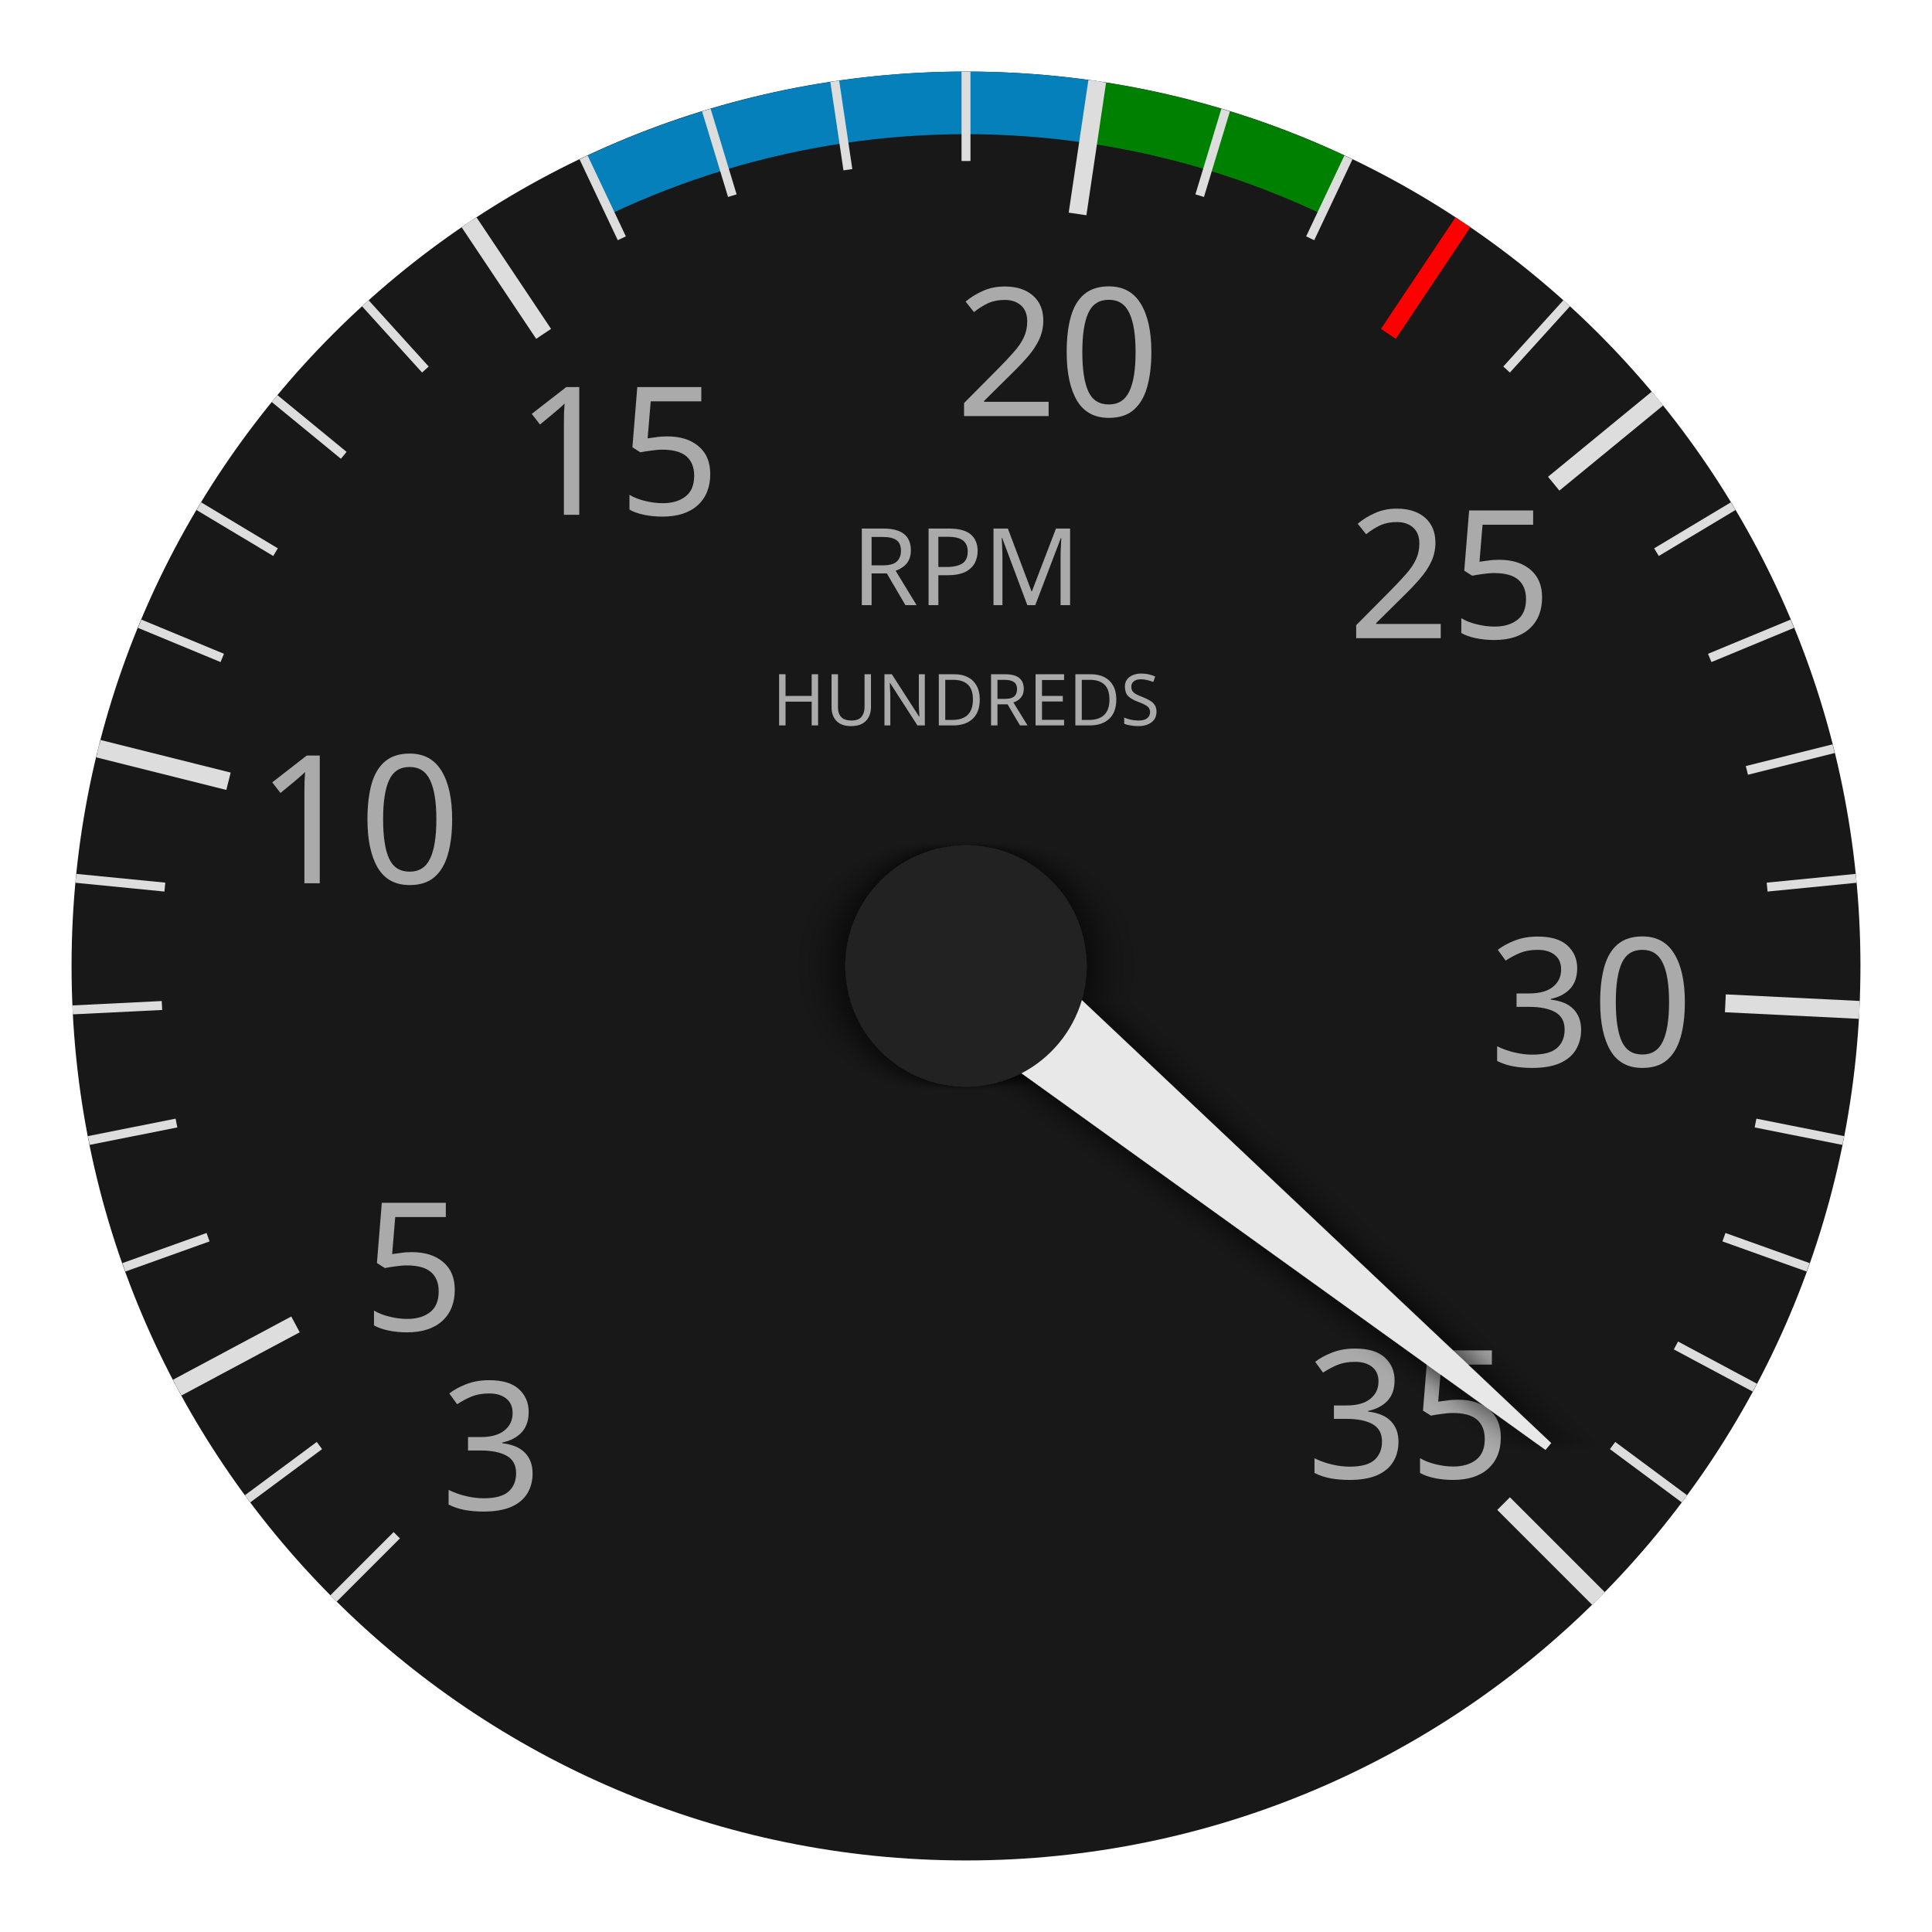
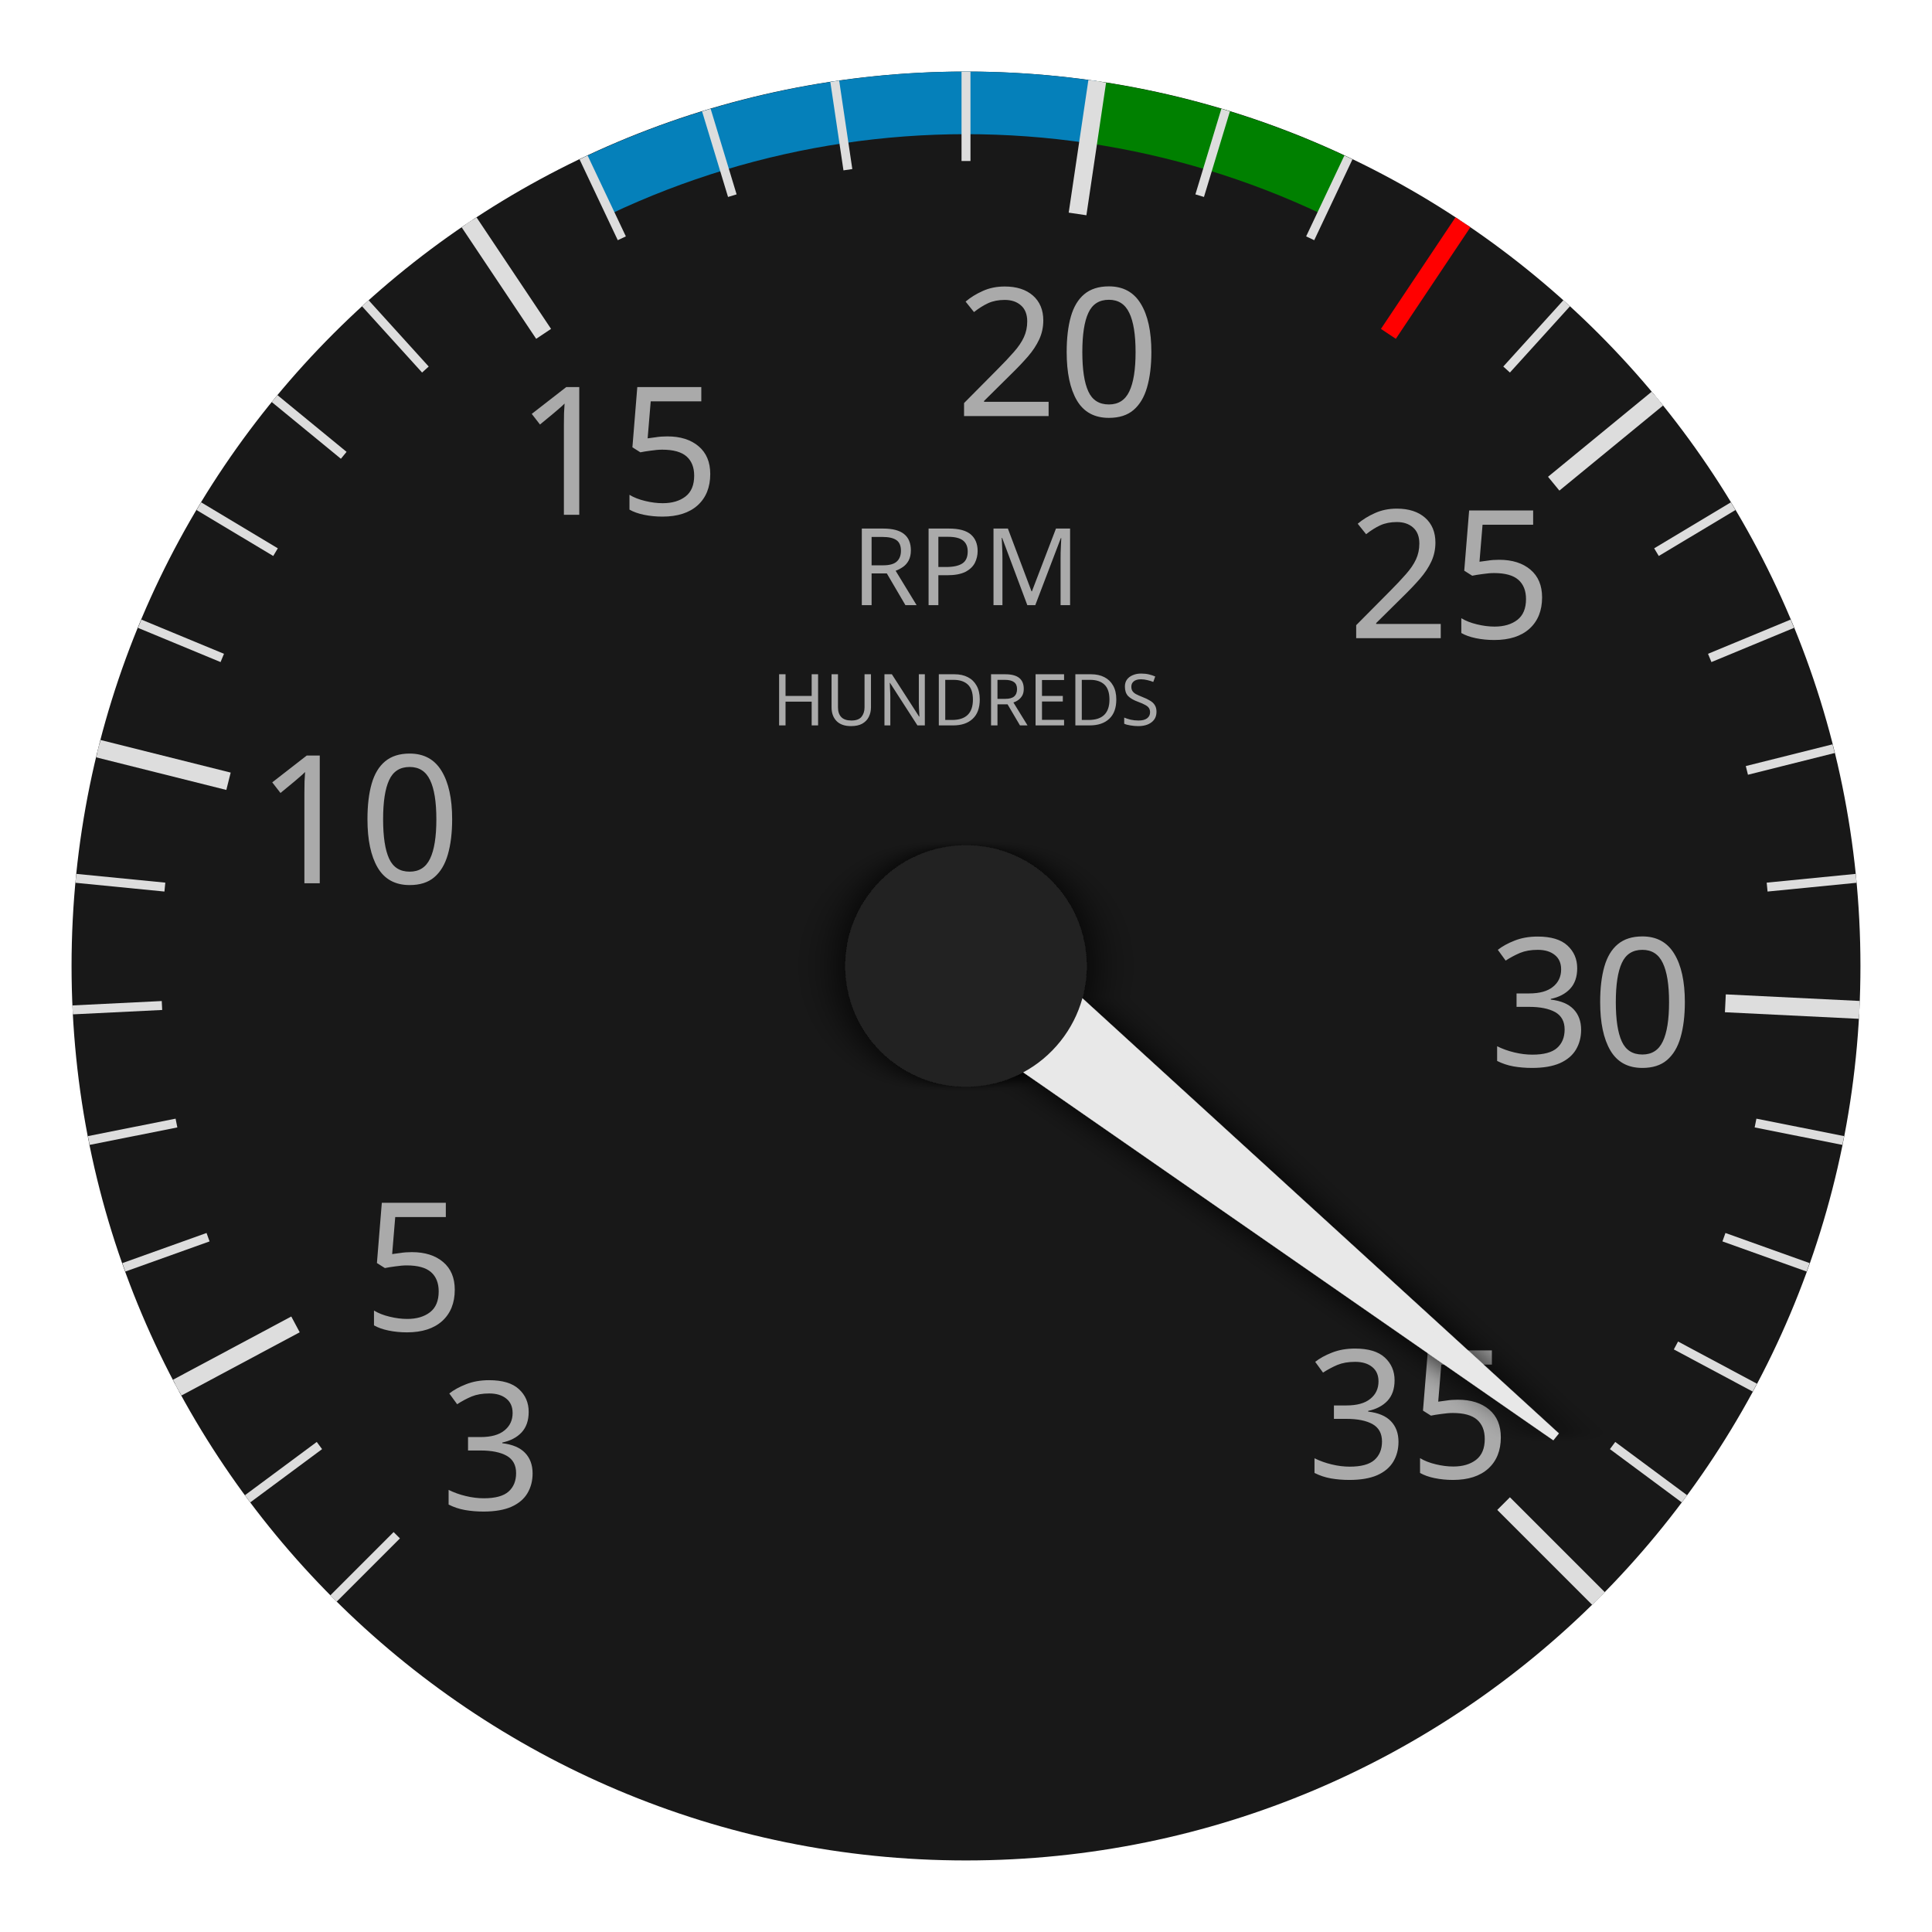
<svg xmlns="http://www.w3.org/2000/svg" width="216" height="216" viewBox="0 0 216 216">
  <defs>
    <style>.will-change-transform { will-change: transform; }
.g3-panel { background-color: black; display: block; margin: 0px auto; stroke: none; fill: none; }
.g3-panel * { vector-effect: non-scaling-stroke; }
.g3-panel text { text-anchor: middle; dominant-baseline: central; font-stretch: condensed; fill: rgb(170, 170, 170); }
.g3-axis-ticks-dot,.g3-axis-ticks-wedge,.g3-axis-sector,.g3-fg-fill { fill: rgb(221, 221, 221); }
.g3-axis-line,.g3-axis-ticks,.g3-fg-stroke { stroke: rgb(221, 221, 221); }
.g3-axis-ticks .g3-axis-ticks-dot,.g3-axis-ticks .g3-axis-ticks-wedge { stroke: none; }
.g3-grid-line line { stroke: rgb(102, 102, 102); }
.g3-grid-hairline { stroke: rgb(51, 51, 51); }
.g3-grid-label text { font-size: 8px; text-anchor: middle; dominant-baseline: central; fill: rgb(153, 153, 153); }
.g3-grid-label rect { stroke: none; fill: black; opacity: 0.5; }
.g3-gauge-face,.g3-bg-fill { fill: rgb(24, 24, 24); }
.g3-bg-stroke { stroke: rgb(24, 24, 24); }
.g3-no-fill { fill: none; }
.g3-no-stroke { stroke: none; }
.g3-highlight-fill { fill: orange; }
.g3-highlight-stroke { stroke: orange; stroke-width: 2; }
.g3-danger-stroke { stroke: red; stroke-width: 2; }
.g3-danger-fill { fill: red; }
.g3-warning-fill { fill: rgb(152, 120, 8); }
.g3-normal-fill { fill: green; }
.g3-cold-fill,.g3-sky-fill { fill: rgb(5, 128, 186); }
.g3-ground-fill { fill: rgb(107, 86, 52); }
.g3-indicate-pointer { fill: rgb(34, 34, 34); -webkit-filter: url("#dropShadow2"); filter: url("#dropShadow2"); }
.g3-pointer-needle { fill: red; }
.g3-pointer-blade { fill: rgb(232, 232, 232); stroke: rgb(232, 232, 232); }
.g3-pointer-luminous { fill: rgb(224, 232, 208); stroke: rgb(208, 216, 192); }
.g3-indicate-sector { fill: green; stroke: none; }
.g3-indicate-sector.g3-indicate-sector-negative { fill: red; }
.g3-gauge-screw { fill: rgb(51, 51, 51); -webkit-filter: url("#dropShadow2"); filter: url("#dropShadow2"); }
.g3-gauge-screw rect { fill: rgb(34, 34, 34); }
.g3-highlight { fill: url("#highlightGradient"); fill-opacity: 0.25; }
svg { font-family: "Gill Sans", "Gill Sans MT", Calibri, sans-serif; background: none; }
.g3-panel { background-color: transparent; fill: none; }</style>
    <radialGradient id="highlightGradient" cx="50%" cy="50%" fx="25%" fy="40%" r="50%">
      <stop stop-color="white" offset="0%">
</stop>
      <stop stop-color="black" offset="100%">
</stop>
    </radialGradient>
    <filter id="dropShadow1" filterUnits="userSpaceOnUse" x="-216" width="432" y="-216" height="432">
      <feDropShadow stdDeviation="1" dx="0" dy="0">
</feDropShadow>
    </filter>
    <filter id="dropShadow2" filterUnits="userSpaceOnUse" x="-216" width="432" y="-216" height="432">
      <feDropShadow stdDeviation="2" dx="0" dy="0">
</feDropShadow>
    </filter>
    <filter id="dropShadow3" filterUnits="userSpaceOnUse" x="-216" width="432" y="-216" height="432">
      <feDropShadow stdDeviation="3" dx="0" dy="0">
</feDropShadow>
    </filter>
    <filter id="gaussianBlur1">
      <feGaussianBlur in="SourceGraphic" stdDeviation="1">
</feGaussianBlur>
    </filter>
    <filter id="gaussianBlur2">
      <feGaussianBlur in="SourceGraphic" stdDeviation="2">
</feGaussianBlur>
    </filter>
    <filter id="gaussianBlur3">
      <feGaussianBlur in="SourceGraphic" stdDeviation="3">
</feGaussianBlur>
    </filter>
  </defs>
  <g class="g3-panel" transform="translate(108, 108) rotate(0) scale(1, 1)">
    <g class="g3-gauge">
      <g>
        <circle r="100" class="g3-gauge-face">
</circle>
        <path d="M-42.756,-90.399A100,100,0,0,1,14.673,-98.918L13.646,-91.993A93,93,0,0,0,-39.763,-84.071Z" class="g3-axis-sector g3-cold-fill">
</path>
        <path d="M14.673,-98.918A100,100,0,0,1,42.756,-90.399L39.763,-84.071A93,93,0,0,0,13.646,-91.993Z" class="g3-axis-sector g3-normal-fill">
</path>
        <g class="g3-axis-ticks g3-axis-ticks-tick">
          <g transform="rotate(225) translate(0, -100)">
            <path d="M0,0L0,10">
</path>
          </g>
          <g transform="rotate(233.4375) translate(0, -100)">
            <path d="M0,0L0,10">
</path>
          </g>
          <g transform="rotate(241.875) translate(0, -100)">
            <path d="M0,0L0,10">
</path>
          </g>
          <g transform="rotate(250.3125) translate(0, -100)">
            <path d="M0,0L0,10">
</path>
          </g>
          <g transform="rotate(258.75) translate(0, -100)">
            <path d="M0,0L0,10">
</path>
          </g>
          <g transform="rotate(267.1875) translate(0, -100)">
            <path d="M0,0L0,10">
</path>
          </g>
          <g transform="rotate(275.625) translate(0, -100)">
            <path d="M0,0L0,10">
</path>
          </g>
          <g transform="rotate(284.0625) translate(0, -100)">
            <path d="M0,0L0,10">
</path>
          </g>
          <g transform="rotate(292.5) translate(0, -100)">
            <path d="M0,0L0,10">
</path>
          </g>
          <g transform="rotate(300.9375) translate(0, -100)">
            <path d="M0,0L0,10">
</path>
          </g>
          <g transform="rotate(309.375) translate(0, -100)">
            <path d="M0,0L0,10">
</path>
          </g>
          <g transform="rotate(317.8125) translate(0, -100)">
            <path d="M0,0L0,10">
</path>
          </g>
          <g transform="rotate(326.25) translate(0, -100)">
            <path d="M0,0L0,10">
</path>
          </g>
          <g transform="rotate(334.6875) translate(0, -100)">
            <path d="M0,0L0,10">
</path>
          </g>
          <g transform="rotate(343.125) translate(0, -100)">
            <path d="M0,0L0,10">
</path>
          </g>
          <g transform="rotate(351.5625) translate(0, -100)">
            <path d="M0,0L0,10">
</path>
          </g>
          <g transform="rotate(360) translate(0, -100)">
            <path d="M0,0L0,10">
</path>
          </g>
          <g transform="rotate(368.4375) translate(0, -100)">
            <path d="M0,0L0,10">
</path>
          </g>
          <g transform="rotate(376.875) translate(0, -100)">
            <path d="M0,0L0,10">
</path>
          </g>
          <g transform="rotate(385.3125) translate(0, -100)">
            <path d="M0,0L0,10">
</path>
          </g>
          <g transform="rotate(393.75) translate(0, -100)">
            <path d="M0,0L0,10">
</path>
          </g>
          <g transform="rotate(402.1875) translate(0, -100)">
            <path d="M0,0L0,10">
</path>
          </g>
          <g transform="rotate(410.625) translate(0, -100)">
            <path d="M0,0L0,10">
</path>
          </g>
          <g transform="rotate(419.0625) translate(0, -100)">
            <path d="M0,0L0,10">
</path>
          </g>
          <g transform="rotate(427.5) translate(0, -100)">
            <path d="M0,0L0,10">
</path>
          </g>
          <g transform="rotate(435.9375) translate(0, -100)">
            <path d="M0,0L0,10">
</path>
          </g>
          <g transform="rotate(444.375) translate(0, -100)">
            <path d="M0,0L0,10">
</path>
          </g>
          <g transform="rotate(452.8125) translate(0, -100)">
            <path d="M0,0L0,10">
</path>
          </g>
          <g transform="rotate(461.25) translate(0, -100)">
            <path d="M0,0L0,10">
</path>
          </g>
          <g transform="rotate(469.6875) translate(0, -100)">
            <path d="M0,0L0,10">
</path>
          </g>
          <g transform="rotate(478.125) translate(0, -100)">
            <path d="M0,0L0,10">
</path>
          </g>
          <g transform="rotate(486.5625) translate(0, -100)">
            <path d="M0,0L0,10">
</path>
          </g>
          <g transform="rotate(495) translate(0, -100)">
            <path d="M0,0L0,10">
</path>
          </g>
        </g>
        <g class="g3-axis-ticks g3-axis-ticks-tick" style="stroke-width: 2">
          <g transform="rotate(241.875) translate(0, -100)">
            <path d="M0,0L0,15">
</path>
          </g>
          <g transform="rotate(284.0625) translate(0, -100)">
            <path d="M0,0L0,15">
</path>
          </g>
          <g transform="rotate(326.25) translate(0, -100)">
            <path d="M0,0L0,15">
</path>
          </g>
          <g transform="rotate(368.4375) translate(0, -100)">
            <path d="M0,0L0,15">
</path>
          </g>
          <g transform="rotate(410.625) translate(0, -100)">
            <path d="M0,0L0,15">
</path>
          </g>
          <g transform="rotate(452.8125) translate(0, -100)">
            <path d="M0,0L0,15">
</path>
          </g>
          <g transform="rotate(495) translate(0, -100)">
            <path d="M0,0L0,15">
</path>
          </g>
        </g>
        <g class="g3-axis-ticks g3-danger-stroke g3-axis-ticks-tick">
          <g transform="rotate(393.75) translate(0, -100)">
            <path d="M0,0L0,15">
</path>
          </g>
        </g>
        <g class="g3-axis-labels">
          <g>
            <text font-size="20" transform="rotate(241.875) translate(0, -70) rotate(-241.875)">5</text>
          </g>
          <g>
            <text font-size="20" transform="rotate(284.0625) translate(0, -70) rotate(-284.0625)">10</text>
          </g>
          <g>
            <text font-size="20" transform="rotate(326.25) translate(0, -70) rotate(-326.25)">15</text>
          </g>
          <g>
            <text font-size="20" transform="rotate(368.4375) translate(0, -70) rotate(-368.4375)">20</text>
          </g>
          <g>
            <text font-size="20" transform="rotate(410.625) translate(0, -70) rotate(-410.625)">25</text>
          </g>
          <g>
            <text font-size="20" transform="rotate(452.8125) translate(0, -70) rotate(-452.8125)">30</text>
          </g>
          <g>
            <text font-size="20" transform="rotate(495) translate(0, -70) rotate(-495)">35</text>
          </g>
        </g>
        <g class="g3-axis-labels">
          <g>
            <text font-size="20" transform="rotate(225) translate(0, -75) rotate(-225)">3</text>
          </g>
        </g>
        <text x="0" y="-45" dx="0" dy="0" font-size="12" class="g3-gauge-label">RPM</text>
        <text x="0" y="-30" dx="0" dy="0" font-size="8" class="g3-gauge-label">HUNDREDS</text>
-         <g class="g3-indicate-pointer" transform="rotate(489.5266)">
+         <g class="g3-indicate-pointer" transform="rotate(488.5874)">
          <g transform="translate(0, 0) rotate(0) scale(5.625, -5.625)">
            <path d="M 0,15 L 1,0 l -2,0 z" class="g3-pointer-blade">
</path>
            <circle r="2.4" class="g3-pointer-hub">
</circle>
          </g>
        </g>
      </g>
    </g>
  </g>
</svg>
